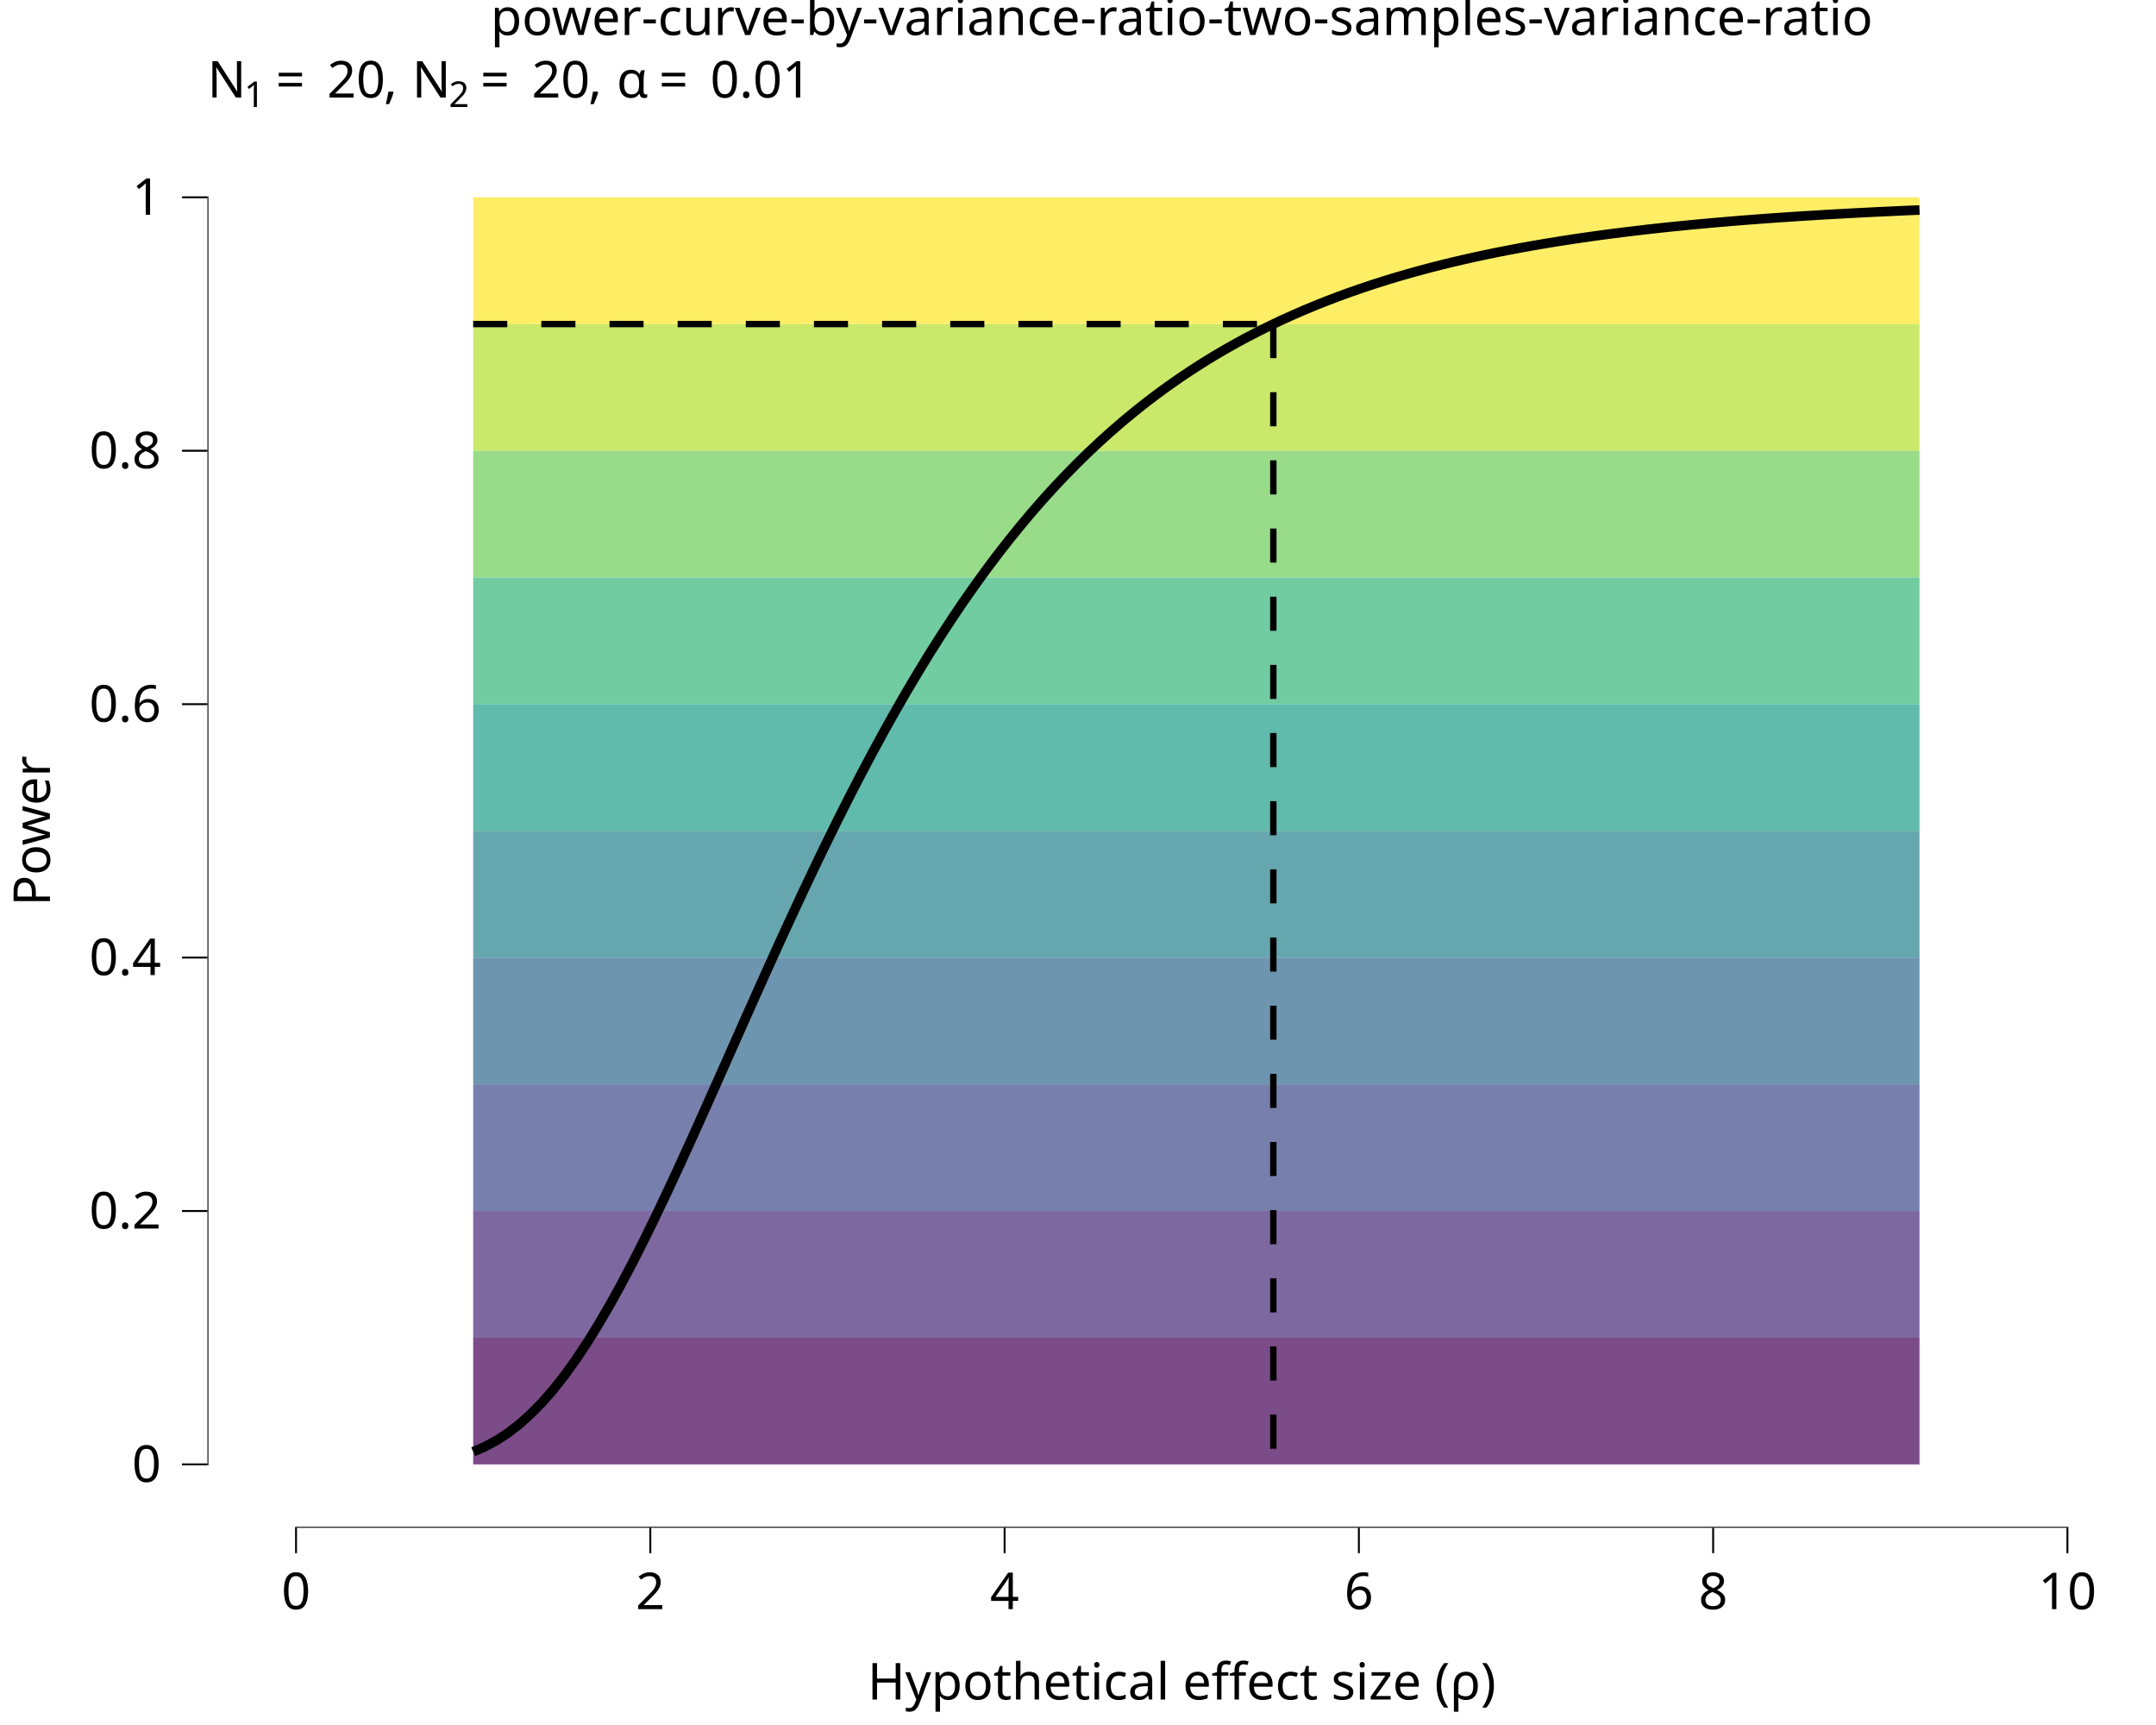
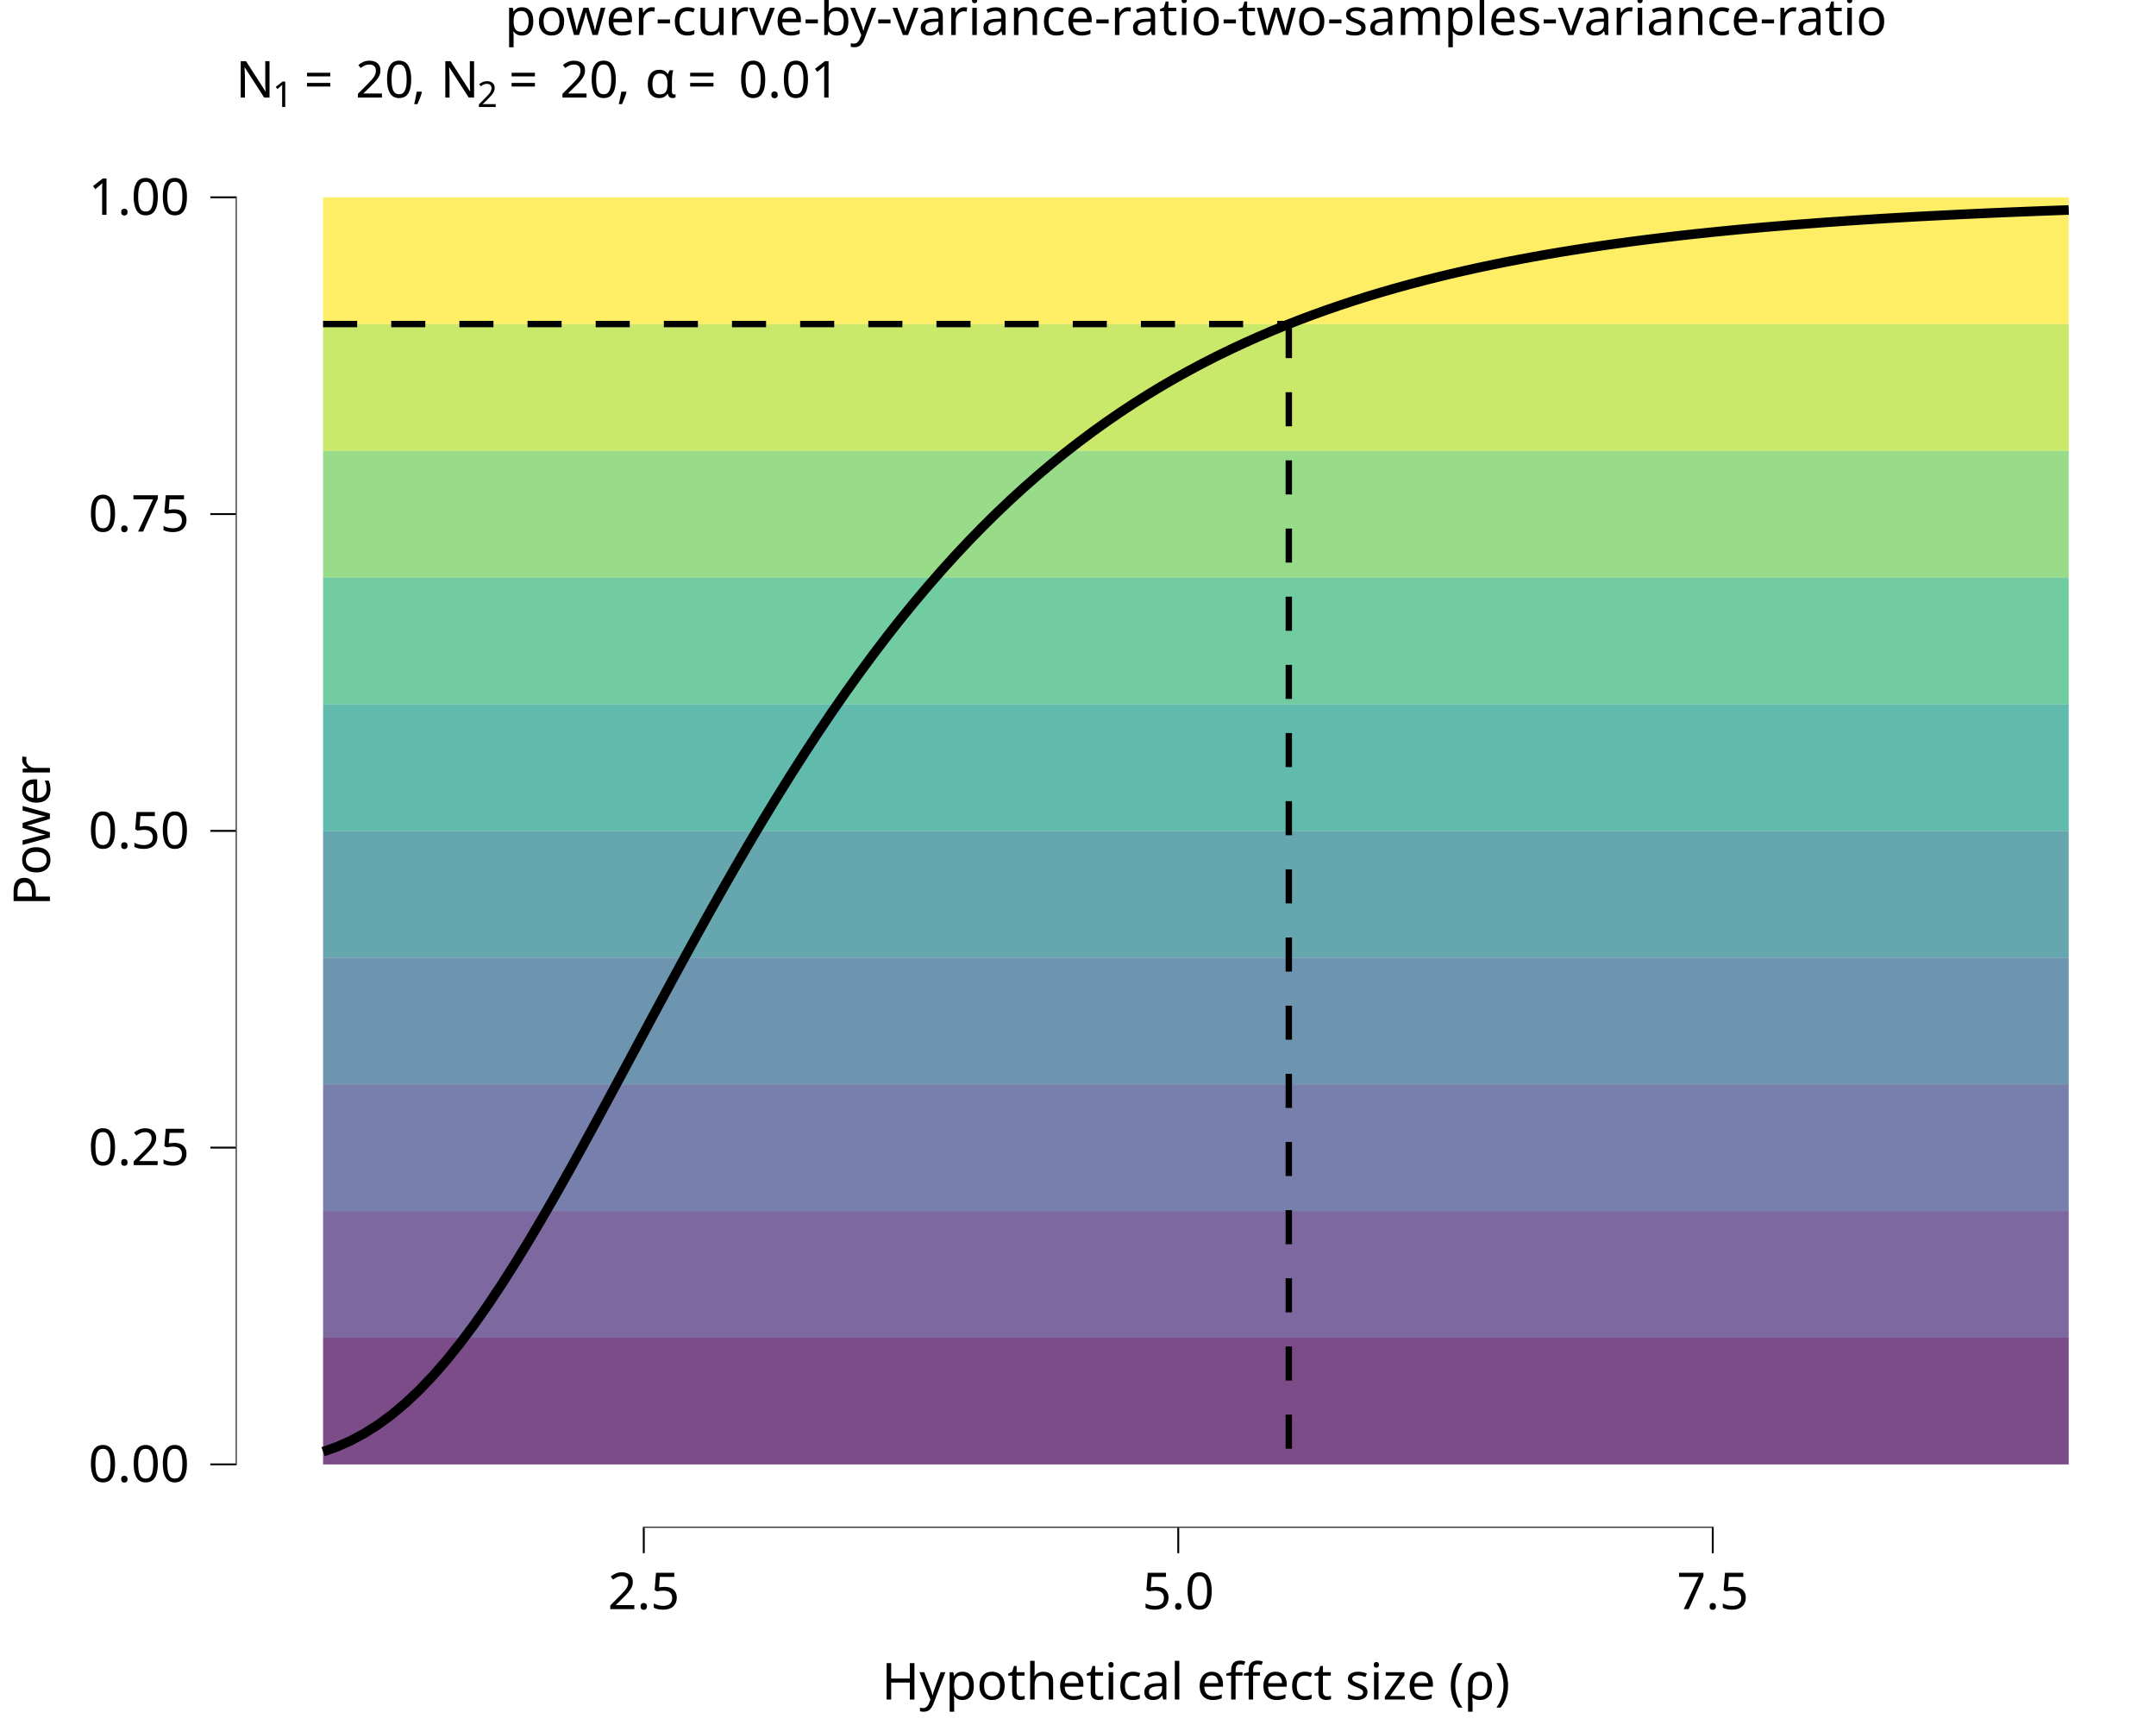
<svg xmlns="http://www.w3.org/2000/svg" class="svglite" data-engine-version="2.0" width="720.00pt" height="576.00pt" viewBox="0 0 720.00 576.00">
  <defs>
    <style type="text/css">
    .svglite line, .svglite polyline, .svglite polygon, .svglite path, .svglite rect, .svglite circle {
      fill: none;
      stroke: #000000;
      stroke-linecap: round;
      stroke-linejoin: round;
      stroke-miterlimit: 10.00;
    }
  </style>
  </defs>
  <rect width="100%" height="100%" style="stroke: none; fill: #FFFFFF;" />
  <defs>
    <clipPath id="cpMC4wMHw3MjAuMDB8MC4wMHw1NzYuMDA=">
      <rect x="0.00" y="0.00" width="720.00" height="576.00" />
    </clipPath>
  </defs>
  <g clip-path="url(#cpMC4wMHw3MjAuMDB8MC4wMHw1NzYuMDA=)">
-     <rect x="-0" y="0.00" width="720.00" height="576.00" style="stroke-width: 10.67; stroke: none;" />
+     <rect x="0.00" y="0.00" width="720.00" height="576.00" style="stroke-width: 10.67; stroke: none;" />
  </g>
  <defs>
-     <clipPath id="cpNjkuMjh8NzIwLjAwfDQ0LjczfDUxMC4xNA==">
-       <rect x="69.28" y="44.73" width="650.72" height="465.41" />
+     <clipPath id="cpNzguNzR8NzIwLjAwfDQ0LjczfDUxMC4xNA==">
+       <rect x="78.74" y="44.73" width="641.26" height="465.41" />
    </clipPath>
  </defs>
-   <g clip-path="url(#cpNjkuMjh8NzIwLjAwfDQ0LjczfDUxMC4xNA==)">
-     <rect x="69.28" y="44.73" width="650.72" height="465.41" style="stroke-width: 10.67; stroke: none;" />
-     <rect x="158.02" y="446.68" width="483.00" height="42.31" style="stroke-width: 1.07; stroke: none; stroke-linecap: butt; stroke-linejoin: miter; fill: #440154; fill-opacity: 0.70;" />
-     <rect x="158.02" y="404.37" width="483.00" height="42.31" style="stroke-width: 1.07; stroke: none; stroke-linecap: butt; stroke-linejoin: miter; fill: #482878; fill-opacity: 0.70;" />
-     <rect x="158.02" y="362.06" width="483.00" height="42.31" style="stroke-width: 1.07; stroke: none; stroke-linecap: butt; stroke-linejoin: miter; fill: #3E4A89; fill-opacity: 0.70;" />
-     <rect x="158.02" y="319.75" width="483.00" height="42.31" style="stroke-width: 1.07; stroke: none; stroke-linecap: butt; stroke-linejoin: miter; fill: #31688E; fill-opacity: 0.70;" />
-     <rect x="158.02" y="277.44" width="483.00" height="42.31" style="stroke-width: 1.07; stroke: none; stroke-linecap: butt; stroke-linejoin: miter; fill: #26828E; fill-opacity: 0.70;" />
-     <rect x="158.02" y="235.13" width="483.00" height="42.31" style="stroke-width: 1.07; stroke: none; stroke-linecap: butt; stroke-linejoin: miter; fill: #1F9E89; fill-opacity: 0.70;" />
-     <rect x="158.02" y="192.82" width="483.00" height="42.31" style="stroke-width: 1.07; stroke: none; stroke-linecap: butt; stroke-linejoin: miter; fill: #35B779; fill-opacity: 0.70;" />
-     <rect x="158.02" y="150.51" width="483.00" height="42.31" style="stroke-width: 1.07; stroke: none; stroke-linecap: butt; stroke-linejoin: miter; fill: #6DCD59; fill-opacity: 0.70;" />
-     <rect x="158.02" y="108.20" width="483.00" height="42.31" style="stroke-width: 1.07; stroke: none; stroke-linecap: butt; stroke-linejoin: miter; fill: #B4DE2C; fill-opacity: 0.70;" />
-     <rect x="158.02" y="65.89" width="483.00" height="42.31" style="stroke-width: 1.07; stroke: none; stroke-linecap: butt; stroke-linejoin: miter; fill: #FDE725; fill-opacity: 0.70;" />
-     <polyline points="158.02,484.75 161.82,483.12 165.62,481.09 169.43,478.63 173.23,475.73 177.03,472.36 180.84,468.50 184.64,464.17 188.44,459.36 192.25,454.09 196.05,448.38 199.85,442.24 203.66,435.71 207.46,428.82 211.26,421.60 215.07,414.09 218.87,406.32 222.67,398.34 226.47,390.17 230.28,381.85 234.08,373.43 237.88,364.92 241.69,356.37 245.49,347.80 249.29,339.25 253.10,330.73 256.90,322.28 260.70,313.90 264.51,305.63 268.31,297.47 272.11,289.45 275.92,281.58 279.72,273.86 283.52,266.32 287.33,258.95 291.13,251.76 294.93,244.75 298.74,237.94 302.54,231.33 306.34,224.91 310.14,218.69 313.95,212.66 317.75,206.83 321.55,201.19 325.36,195.75 329.16,190.49 332.96,185.42 336.77,180.54 340.57,175.83 344.37,171.30 348.18,166.94 351.98,162.75 355.78,158.72 359.59,154.84 363.39,151.12 367.19,147.55 371.00,144.12 374.80,140.83 378.60,137.68 382.40,134.65 386.21,131.75 390.01,128.97 393.81,126.31 397.62,123.76 401.42,121.31 405.22,118.97 409.03,116.73 412.83,114.58 416.63,112.53 420.44,110.56 424.24,108.68 428.04,106.87 431.85,105.15 435.65,103.50 439.45,101.92 443.26,100.41 447.06,98.96 450.86,97.58 454.67,96.26 458.47,94.99 462.27,93.78 466.07,92.62 469.88,91.51 473.68,90.45 477.48,89.43 481.29,88.46 485.09,87.53 488.89,86.65 492.70,85.79 496.50,84.98 500.30,84.20 504.11,83.46 507.91,82.74 511.71,82.06 515.52,81.41 519.32,80.78 523.12,80.18 526.93,79.61 530.73,79.06 534.53,78.53 538.33,78.03 542.14,77.55 545.94,77.09 549.74,76.64 553.55,76.22 557.35,75.81 561.15,75.43 564.96,75.05 568.76,74.70 572.56,74.35 576.37,74.03 580.17,73.71 583.97,73.41 587.78,73.12 591.58,72.84 595.38,72.58 599.19,72.32 602.99,72.08 606.79,71.85 610.60,71.62 614.40,71.41 618.20,71.20 622.00,71.00 625.81,70.81 629.61,70.63 633.41,70.45 637.22,70.28 641.02,70.12 " style="stroke-width: 3.20; stroke-linecap: butt;" />
-     <line x1="425.23" y1="108.20" x2="425.23" y2="488.98" style="stroke-width: 2.13; stroke-dasharray: 11.38,11.38; stroke-linecap: butt;" />
-     <line x1="158.02" y1="108.20" x2="425.23" y2="108.20" style="stroke-width: 2.13; stroke-dasharray: 11.38,11.38; stroke-linecap: butt;" />
-     <line x1="98.54" y1="510.14" x2="690.74" y2="510.14" style="stroke-width: 0.64; stroke-linecap: butt;" />
-     <line x1="69.28" y1="489.30" x2="69.28" y2="65.57" style="stroke-width: 0.64; stroke-linecap: butt;" />
-     <rect x="69.28" y="44.73" width="650.72" height="465.41" style="stroke-width: 0.00; stroke: none;" />
+   <g clip-path="url(#cpNzguNzR8NzIwLjAwfDQ0LjczfDUxMC4xNA==)">
+     <rect x="78.74" y="44.73" width="641.26" height="465.41" style="stroke-width: 10.67; stroke: none;" />
+     <rect x="107.89" y="446.68" width="582.96" height="42.31" style="stroke-width: 1.07; stroke: none; stroke-linecap: butt; stroke-linejoin: miter; fill: #440154; fill-opacity: 0.70;" />
+     <rect x="107.89" y="404.37" width="582.96" height="42.31" style="stroke-width: 1.07; stroke: none; stroke-linecap: butt; stroke-linejoin: miter; fill: #482878; fill-opacity: 0.70;" />
+     <rect x="107.89" y="362.06" width="582.96" height="42.31" style="stroke-width: 1.07; stroke: none; stroke-linecap: butt; stroke-linejoin: miter; fill: #3E4A89; fill-opacity: 0.70;" />
+     <rect x="107.89" y="319.75" width="582.96" height="42.31" style="stroke-width: 1.07; stroke: none; stroke-linecap: butt; stroke-linejoin: miter; fill: #31688E; fill-opacity: 0.70;" />
+     <rect x="107.89" y="277.44" width="582.96" height="42.31" style="stroke-width: 1.07; stroke: none; stroke-linecap: butt; stroke-linejoin: miter; fill: #26828E; fill-opacity: 0.70;" />
+     <rect x="107.89" y="235.13" width="582.96" height="42.31" style="stroke-width: 1.07; stroke: none; stroke-linecap: butt; stroke-linejoin: miter; fill: #1F9E89; fill-opacity: 0.70;" />
+     <rect x="107.89" y="192.82" width="582.96" height="42.31" style="stroke-width: 1.07; stroke: none; stroke-linecap: butt; stroke-linejoin: miter; fill: #35B779; fill-opacity: 0.70;" />
+     <rect x="107.89" y="150.51" width="582.96" height="42.31" style="stroke-width: 1.07; stroke: none; stroke-linecap: butt; stroke-linejoin: miter; fill: #6DCD59; fill-opacity: 0.70;" />
+     <rect x="107.89" y="108.20" width="582.96" height="42.31" style="stroke-width: 1.07; stroke: none; stroke-linecap: butt; stroke-linejoin: miter; fill: #B4DE2C; fill-opacity: 0.70;" />
+     <rect x="107.89" y="65.89" width="582.96" height="42.31" style="stroke-width: 1.07; stroke: none; stroke-linecap: butt; stroke-linejoin: miter; fill: #FDE725; fill-opacity: 0.70;" />
+     <polyline points="107.89,484.75 112.48,483.12 117.07,481.09 121.66,478.63 126.25,475.73 130.84,472.36 135.43,468.50 140.02,464.17 144.61,459.36 149.20,454.09 153.79,448.38 158.38,442.24 162.97,435.71 167.56,428.82 172.15,421.60 176.74,414.09 181.33,406.32 185.92,398.34 190.51,390.17 195.10,381.85 199.69,373.43 204.28,364.92 208.87,356.37 213.46,347.80 218.05,339.25 222.64,330.73 227.23,322.28 231.82,313.90 236.41,305.63 241.01,297.47 245.60,289.45 250.19,281.58 254.78,273.86 259.37,266.32 263.96,258.95 268.55,251.76 273.14,244.75 277.73,237.94 282.32,231.33 286.91,224.91 291.50,218.69 296.09,212.66 300.68,206.83 305.27,201.19 309.86,195.75 314.45,190.49 319.04,185.42 323.63,180.54 328.22,175.83 332.81,171.30 337.40,166.94 341.99,162.75 346.58,158.72 351.17,154.84 355.76,151.12 360.35,147.55 364.94,144.12 369.53,140.83 374.12,137.68 378.71,134.65 383.30,131.75 387.89,128.97 392.48,126.31 397.07,123.76 401.66,121.31 406.25,118.97 410.85,116.73 415.44,114.58 420.03,112.53 424.62,110.56 429.21,108.68 433.80,106.87 438.39,105.15 442.98,103.50 447.57,101.92 452.16,100.41 456.75,98.96 461.34,97.58 465.93,96.26 470.52,94.99 475.11,93.78 479.70,92.62 484.29,91.51 488.88,90.45 493.47,89.43 498.06,88.46 502.65,87.53 507.24,86.65 511.83,85.79 516.42,84.98 521.01,84.20 525.60,83.46 530.19,82.74 534.78,82.06 539.37,81.41 543.96,80.78 548.55,80.18 553.14,79.61 557.73,79.06 562.32,78.53 566.91,78.03 571.50,77.55 576.10,77.09 580.69,76.64 585.28,76.22 589.87,75.81 594.46,75.43 599.05,75.05 603.64,74.70 608.23,74.35 612.82,74.03 617.41,73.71 622.00,73.41 626.59,73.12 631.18,72.84 635.77,72.58 640.36,72.32 644.95,72.08 649.54,71.85 654.13,71.62 658.72,71.41 663.31,71.20 667.90,71.00 672.49,70.81 677.08,70.63 681.67,70.45 686.26,70.28 690.85,70.12 " style="stroke-width: 3.20; stroke-linecap: butt;" />
+     <line x1="430.40" y1="108.20" x2="430.40" y2="488.98" style="stroke-width: 2.13; stroke-dasharray: 11.38,11.38; stroke-linecap: butt;" />
+     <line x1="107.89" y1="108.20" x2="430.40" y2="108.20" style="stroke-width: 2.13; stroke-dasharray: 11.38,11.38; stroke-linecap: butt;" />
+     <line x1="214.67" y1="510.14" x2="572.30" y2="510.14" style="stroke-width: 0.64; stroke-linecap: butt;" />
+     <line x1="78.74" y1="489.30" x2="78.74" y2="65.57" style="stroke-width: 0.64; stroke-linecap: butt;" />
+     <rect x="78.74" y="44.73" width="641.26" height="465.41" style="stroke-width: 0.00; stroke: none;" />
  </g>
  <g clip-path="url(#cpMC4wMHw3MjAuMDB8MC4wMHw1NzYuMDA=)">
-     <polyline points="69.28,510.14 69.28,44.73 " style="stroke-width: 0.00; stroke: none; stroke-linecap: butt;" />
-     <text x="53.81" y="494.83" text-anchor="end" style="font-size: 17.00px; font-family: sans;" textLength="9.46px" lengthAdjust="spacingAndGlyphs">0</text>
-     <text x="53.81" y="410.22" text-anchor="end" style="font-size: 17.00px; font-family: sans;" textLength="23.63px" lengthAdjust="spacingAndGlyphs">0.2</text>
-     <text x="53.81" y="325.60" text-anchor="end" style="font-size: 17.00px; font-family: sans;" textLength="23.63px" lengthAdjust="spacingAndGlyphs">0.4</text>
-     <text x="53.81" y="240.98" text-anchor="end" style="font-size: 17.00px; font-family: sans;" textLength="23.63px" lengthAdjust="spacingAndGlyphs">0.6</text>
-     <text x="53.81" y="156.36" text-anchor="end" style="font-size: 17.00px; font-family: sans;" textLength="23.63px" lengthAdjust="spacingAndGlyphs">0.8</text>
-     <text x="53.81" y="71.74" text-anchor="end" style="font-size: 17.00px; font-family: sans;" textLength="9.46px" lengthAdjust="spacingAndGlyphs">1</text>
-     <polyline points="60.78,488.98 69.28,488.98 " style="stroke-width: 0.64; stroke-linecap: butt;" />
-     <polyline points="60.78,404.37 69.28,404.37 " style="stroke-width: 0.64; stroke-linecap: butt;" />
-     <polyline points="60.78,319.75 69.28,319.75 " style="stroke-width: 0.64; stroke-linecap: butt;" />
-     <polyline points="60.78,235.13 69.28,235.13 " style="stroke-width: 0.64; stroke-linecap: butt;" />
-     <polyline points="60.78,150.51 69.28,150.51 " style="stroke-width: 0.64; stroke-linecap: butt;" />
-     <polyline points="60.78,65.89 69.28,65.89 " style="stroke-width: 0.64; stroke-linecap: butt;" />
-     <polyline points="69.28,510.14 720.00,510.14 " style="stroke-width: 0.00; stroke: none; stroke-linecap: butt;" />
-     <polyline points="98.86,518.64 98.86,510.14 " style="stroke-width: 0.64; stroke-linecap: butt;" />
-     <polyline points="217.17,518.64 217.17,510.14 " style="stroke-width: 0.64; stroke-linecap: butt;" />
-     <polyline points="335.49,518.64 335.49,510.14 " style="stroke-width: 0.64; stroke-linecap: butt;" />
-     <polyline points="453.80,518.64 453.80,510.14 " style="stroke-width: 0.64; stroke-linecap: butt;" />
-     <polyline points="572.11,518.64 572.11,510.14 " style="stroke-width: 0.64; stroke-linecap: butt;" />
-     <polyline points="690.42,518.64 690.42,510.14 " style="stroke-width: 0.64; stroke-linecap: butt;" />
-     <text x="98.86" y="537.32" text-anchor="middle" style="font-size: 17.00px; font-family: sans;" textLength="9.46px" lengthAdjust="spacingAndGlyphs">0</text>
-     <text x="217.17" y="537.32" text-anchor="middle" style="font-size: 17.00px; font-family: sans;" textLength="9.46px" lengthAdjust="spacingAndGlyphs">2</text>
-     <text x="335.49" y="537.32" text-anchor="middle" style="font-size: 17.00px; font-family: sans;" textLength="9.46px" lengthAdjust="spacingAndGlyphs">4</text>
-     <text x="453.80" y="537.32" text-anchor="middle" style="font-size: 17.00px; font-family: sans;" textLength="9.46px" lengthAdjust="spacingAndGlyphs">6</text>
-     <text x="572.11" y="537.32" text-anchor="middle" style="font-size: 17.00px; font-family: sans;" textLength="9.46px" lengthAdjust="spacingAndGlyphs">8</text>
-     <text x="690.42" y="537.32" text-anchor="middle" style="font-size: 17.00px; font-family: sans;" textLength="18.91px" lengthAdjust="spacingAndGlyphs">10</text>
-     <text x="394.64" y="567.49" text-anchor="middle" style="font-size: 17.00px; font-family: sans;" textLength="200.55px" lengthAdjust="spacingAndGlyphs">Hypothetical effect size (ρ)</text>
+     <polyline points="78.74,510.14 78.74,44.73 " style="stroke-width: 0.00; stroke: none; stroke-linecap: butt;" />
+     <text x="63.26" y="494.83" text-anchor="end" style="font-size: 17.00px; font-family: sans;" textLength="33.09px" lengthAdjust="spacingAndGlyphs">0.00</text>
+     <text x="63.26" y="389.06" text-anchor="end" style="font-size: 17.00px; font-family: sans;" textLength="33.09px" lengthAdjust="spacingAndGlyphs">0.25</text>
+     <text x="63.26" y="283.29" text-anchor="end" style="font-size: 17.00px; font-family: sans;" textLength="33.09px" lengthAdjust="spacingAndGlyphs">0.50</text>
+     <text x="63.26" y="177.51" text-anchor="end" style="font-size: 17.00px; font-family: sans;" textLength="33.09px" lengthAdjust="spacingAndGlyphs">0.75</text>
+     <text x="63.26" y="71.74" text-anchor="end" style="font-size: 17.00px; font-family: sans;" textLength="33.09px" lengthAdjust="spacingAndGlyphs">1.00</text>
+     <polyline points="70.24,488.98 78.74,488.98 " style="stroke-width: 0.64; stroke-linecap: butt;" />
+     <polyline points="70.24,383.21 78.74,383.21 " style="stroke-width: 0.64; stroke-linecap: butt;" />
+     <polyline points="70.24,277.44 78.74,277.44 " style="stroke-width: 0.64; stroke-linecap: butt;" />
+     <polyline points="70.24,171.66 78.74,171.66 " style="stroke-width: 0.64; stroke-linecap: butt;" />
+     <polyline points="70.24,65.89 78.74,65.89 " style="stroke-width: 0.64; stroke-linecap: butt;" />
+     <polyline points="78.74,510.14 720.00,510.14 " style="stroke-width: 0.00; stroke: none; stroke-linecap: butt;" />
+     <polyline points="214.99,518.64 214.99,510.14 " style="stroke-width: 0.64; stroke-linecap: butt;" />
+     <polyline points="393.48,518.64 393.48,510.14 " style="stroke-width: 0.64; stroke-linecap: butt;" />
+     <polyline points="571.98,518.64 571.98,510.14 " style="stroke-width: 0.64; stroke-linecap: butt;" />
+     <text x="214.99" y="537.32" text-anchor="middle" style="font-size: 17.00px; font-family: sans;" textLength="23.63px" lengthAdjust="spacingAndGlyphs">2.5</text>
+     <text x="393.48" y="537.32" text-anchor="middle" style="font-size: 17.00px; font-family: sans;" textLength="23.63px" lengthAdjust="spacingAndGlyphs">5.0</text>
+     <text x="571.98" y="537.32" text-anchor="middle" style="font-size: 17.00px; font-family: sans;" textLength="23.63px" lengthAdjust="spacingAndGlyphs">7.5</text>
+     <text x="399.37" y="567.49" text-anchor="middle" style="font-size: 17.00px; font-family: sans;" textLength="200.55px" lengthAdjust="spacingAndGlyphs">Hypothetical effect size (ρ)</text>
    <text transform="translate(16.68,277.44) rotate(-90)" text-anchor="middle" style="font-size: 17.00px; font-family: sans;" textLength="48.20px" lengthAdjust="spacingAndGlyphs">Power</text>
-     <text x="69.28" y="32.58" style="font-size: 17.00px; font-family: sans;" textLength="12.28px" lengthAdjust="spacingAndGlyphs">N</text>
-     <text x="81.56" y="35.73" style="font-size: 11.90px; font-family: sans;" textLength="6.62px" lengthAdjust="spacingAndGlyphs">1</text>
-     <text x="92.12" y="32.58" style="font-size: 17.00px; font-family: sans;" textLength="13.20px" lengthAdjust="spacingAndGlyphs">=</text>
-     <text x="109.25" y="32.58" style="font-size: 17.00px; font-family: sans;" textLength="18.91px" lengthAdjust="spacingAndGlyphs">20</text>
-     <text x="128.16" y="32.58" style="font-size: 17.00px; font-family: sans;" textLength="9.45px" lengthAdjust="spacingAndGlyphs">, </text>
-     <text x="137.61" y="32.58" style="font-size: 17.00px; font-family: sans;" textLength="12.28px" lengthAdjust="spacingAndGlyphs">N</text>
-     <text x="149.89" y="35.73" style="font-size: 11.90px; font-family: sans;" textLength="6.62px" lengthAdjust="spacingAndGlyphs">2</text>
-     <text x="160.44" y="32.58" style="font-size: 17.00px; font-family: sans;" textLength="13.20px" lengthAdjust="spacingAndGlyphs">=</text>
-     <text x="177.58" y="32.58" style="font-size: 17.00px; font-family: sans;" textLength="18.91px" lengthAdjust="spacingAndGlyphs">20</text>
-     <text x="196.49" y="32.58" style="font-size: 17.00px; font-family: sans;" textLength="9.45px" lengthAdjust="spacingAndGlyphs">, </text>
-     <text x="205.93" y="32.58" style="font-size: 17.00px; font-family: sans;" textLength="10.20px" lengthAdjust="spacingAndGlyphs">α</text>
-     <text x="220.07" y="32.58" style="font-size: 17.00px; font-family: sans;" textLength="13.20px" lengthAdjust="spacingAndGlyphs">=</text>
-     <text x="237.20" y="32.58" style="font-size: 17.00px; font-family: sans;" textLength="33.09px" lengthAdjust="spacingAndGlyphs">0.01</text>
-     <text x="394.64" y="11.70" text-anchor="middle" style="font-size: 17.00px; font-family: sans;" textLength="435.60px" lengthAdjust="spacingAndGlyphs">power-curve-by-variance-ratio-two-samples-variance-ratio</text>
+     <text x="78.74" y="32.58" style="font-size: 17.00px; font-family: sans;" textLength="12.28px" lengthAdjust="spacingAndGlyphs">N</text>
+     <text x="91.02" y="35.73" style="font-size: 11.90px; font-family: sans;" textLength="6.62px" lengthAdjust="spacingAndGlyphs">1</text>
+     <text x="101.57" y="32.58" style="font-size: 17.00px; font-family: sans;" textLength="13.20px" lengthAdjust="spacingAndGlyphs">=</text>
+     <text x="118.71" y="32.58" style="font-size: 17.00px; font-family: sans;" textLength="18.91px" lengthAdjust="spacingAndGlyphs">20</text>
+     <text x="137.62" y="32.58" style="font-size: 17.00px; font-family: sans;" textLength="9.45px" lengthAdjust="spacingAndGlyphs">, </text>
+     <text x="147.06" y="32.58" style="font-size: 17.00px; font-family: sans;" textLength="12.28px" lengthAdjust="spacingAndGlyphs">N</text>
+     <text x="159.35" y="35.73" style="font-size: 11.90px; font-family: sans;" textLength="6.62px" lengthAdjust="spacingAndGlyphs">2</text>
+     <text x="169.90" y="32.58" style="font-size: 17.00px; font-family: sans;" textLength="13.20px" lengthAdjust="spacingAndGlyphs">=</text>
+     <text x="187.03" y="32.58" style="font-size: 17.00px; font-family: sans;" textLength="18.91px" lengthAdjust="spacingAndGlyphs">20</text>
+     <text x="205.94" y="32.58" style="font-size: 17.00px; font-family: sans;" textLength="9.45px" lengthAdjust="spacingAndGlyphs">, </text>
+     <text x="215.39" y="32.58" style="font-size: 17.00px; font-family: sans;" textLength="10.20px" lengthAdjust="spacingAndGlyphs">α</text>
+     <text x="229.53" y="32.58" style="font-size: 17.00px; font-family: sans;" textLength="13.20px" lengthAdjust="spacingAndGlyphs">=</text>
+     <text x="246.66" y="32.58" style="font-size: 17.00px; font-family: sans;" textLength="33.09px" lengthAdjust="spacingAndGlyphs">0.01</text>
+     <text x="399.37" y="11.70" text-anchor="middle" style="font-size: 17.00px; font-family: sans;" textLength="435.60px" lengthAdjust="spacingAndGlyphs">power-curve-by-variance-ratio-two-samples-variance-ratio</text>
  </g>
</svg>
